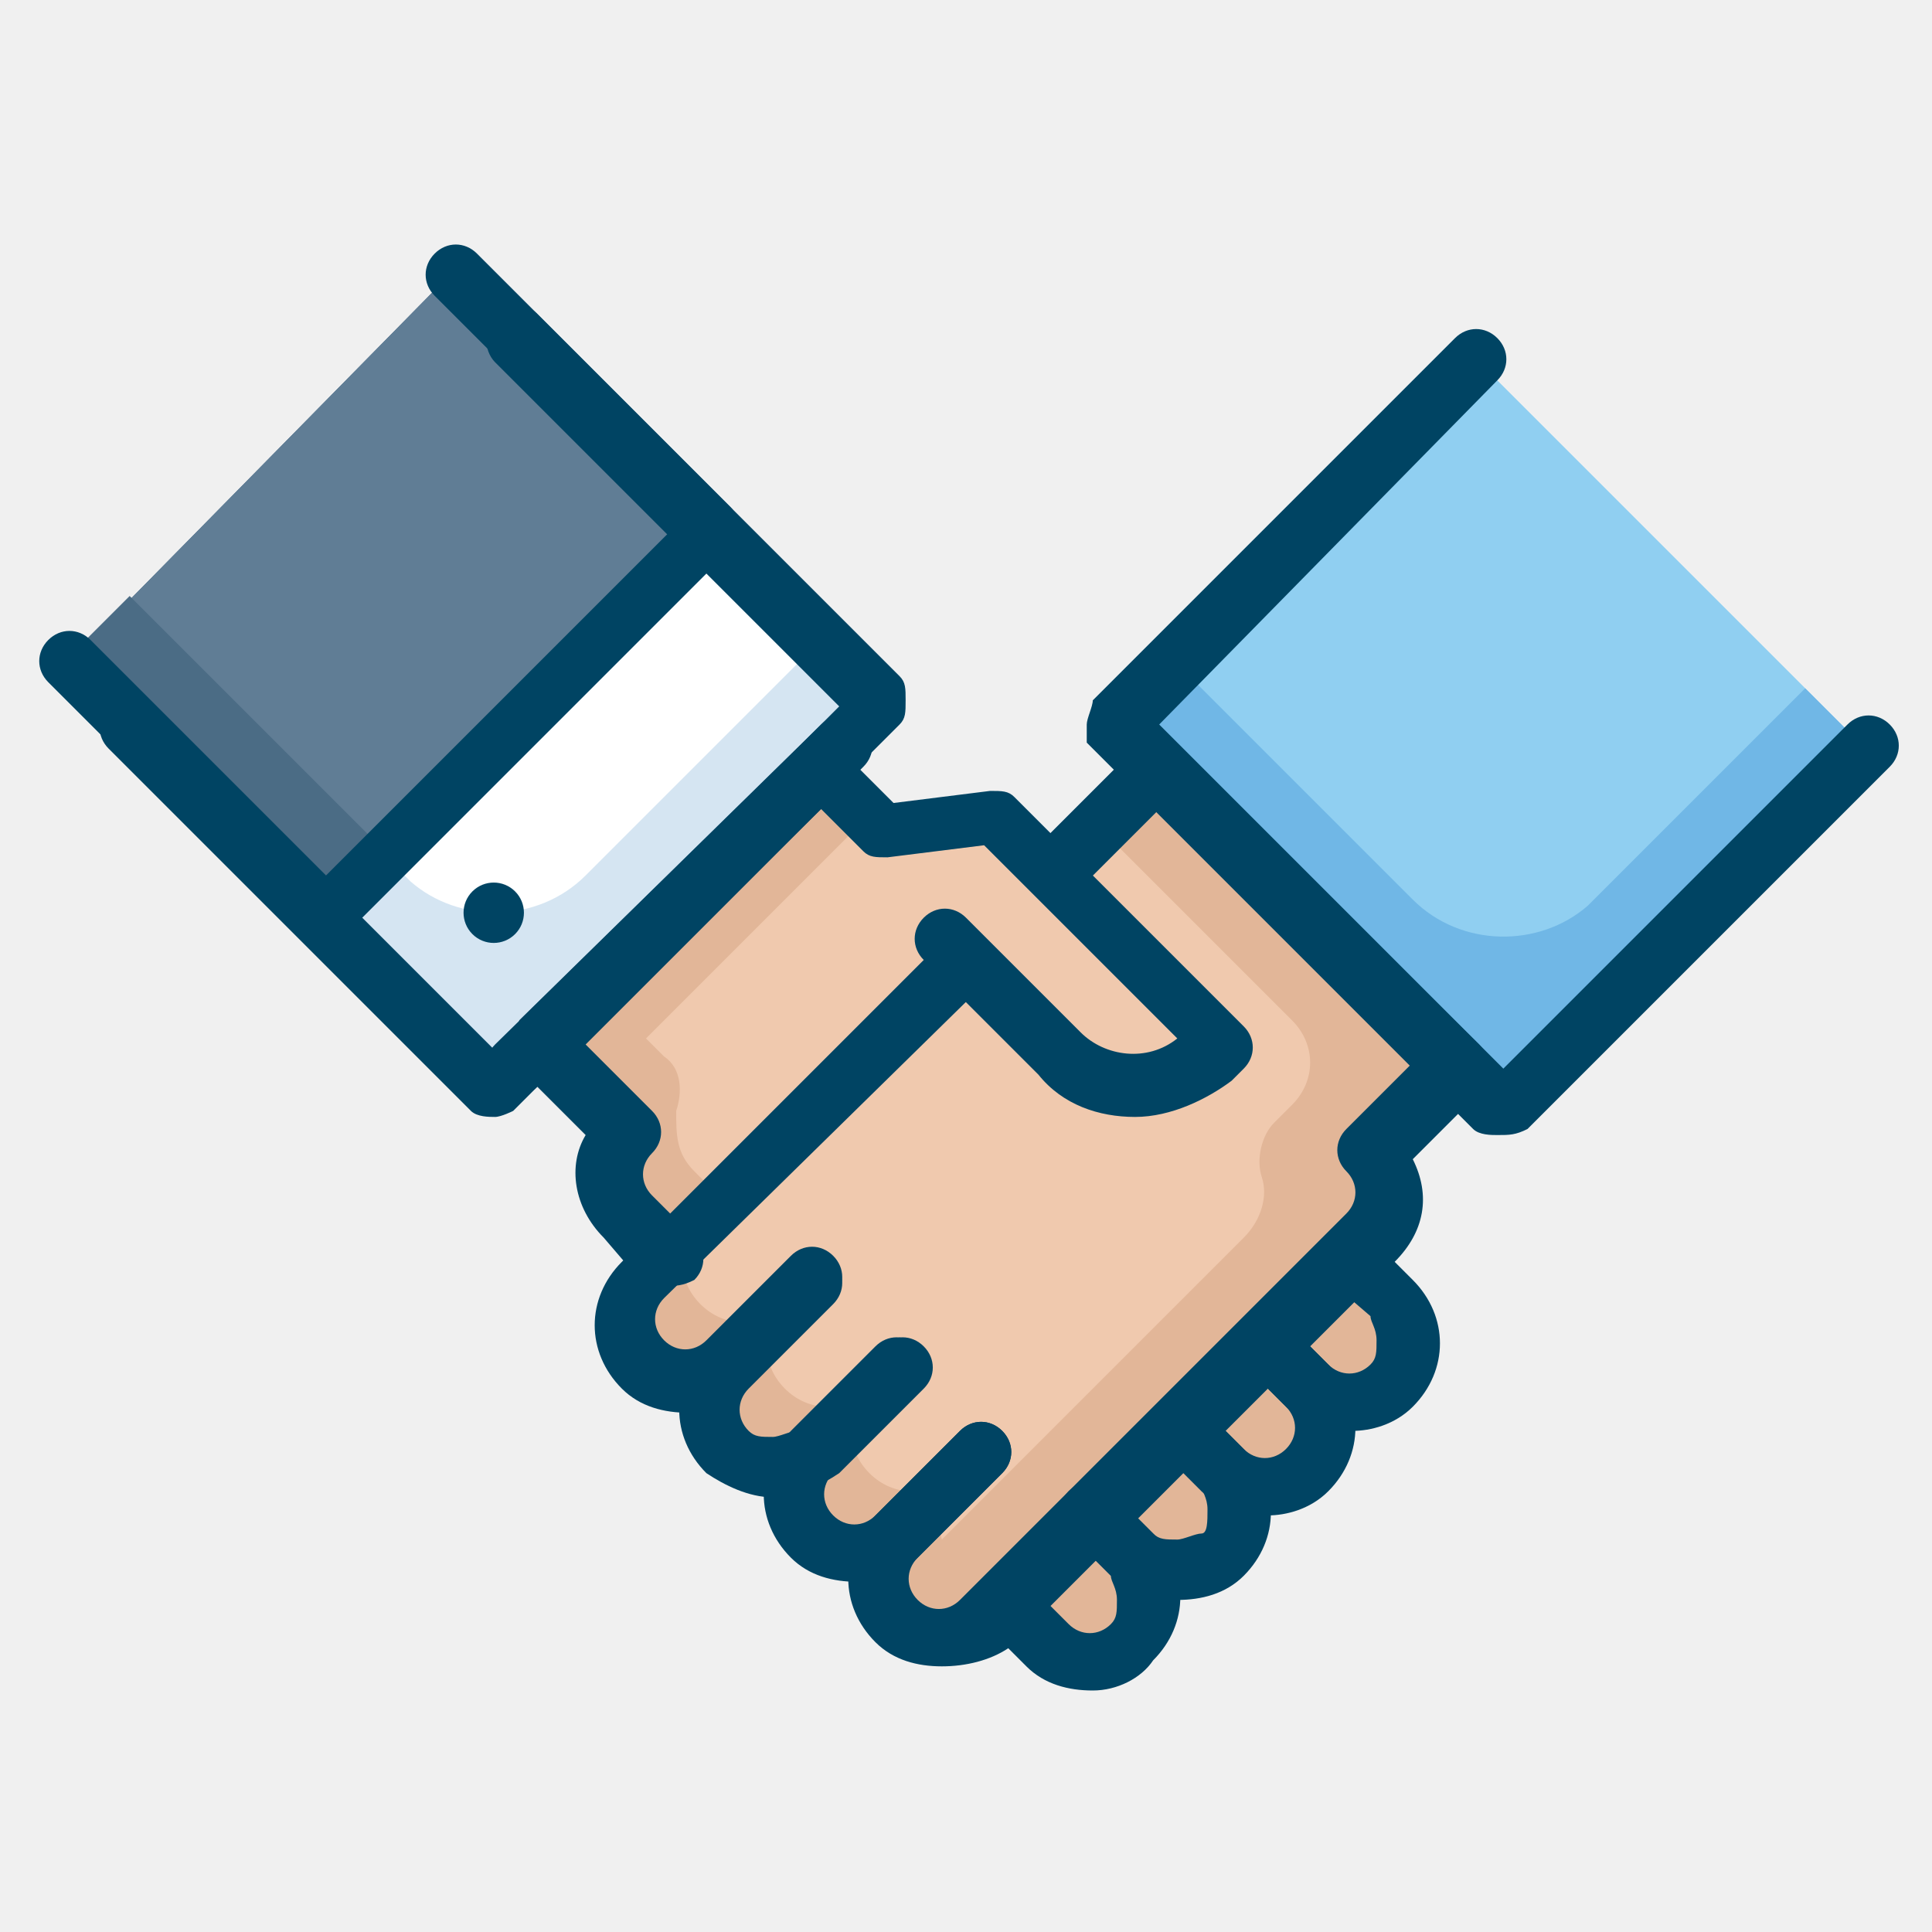
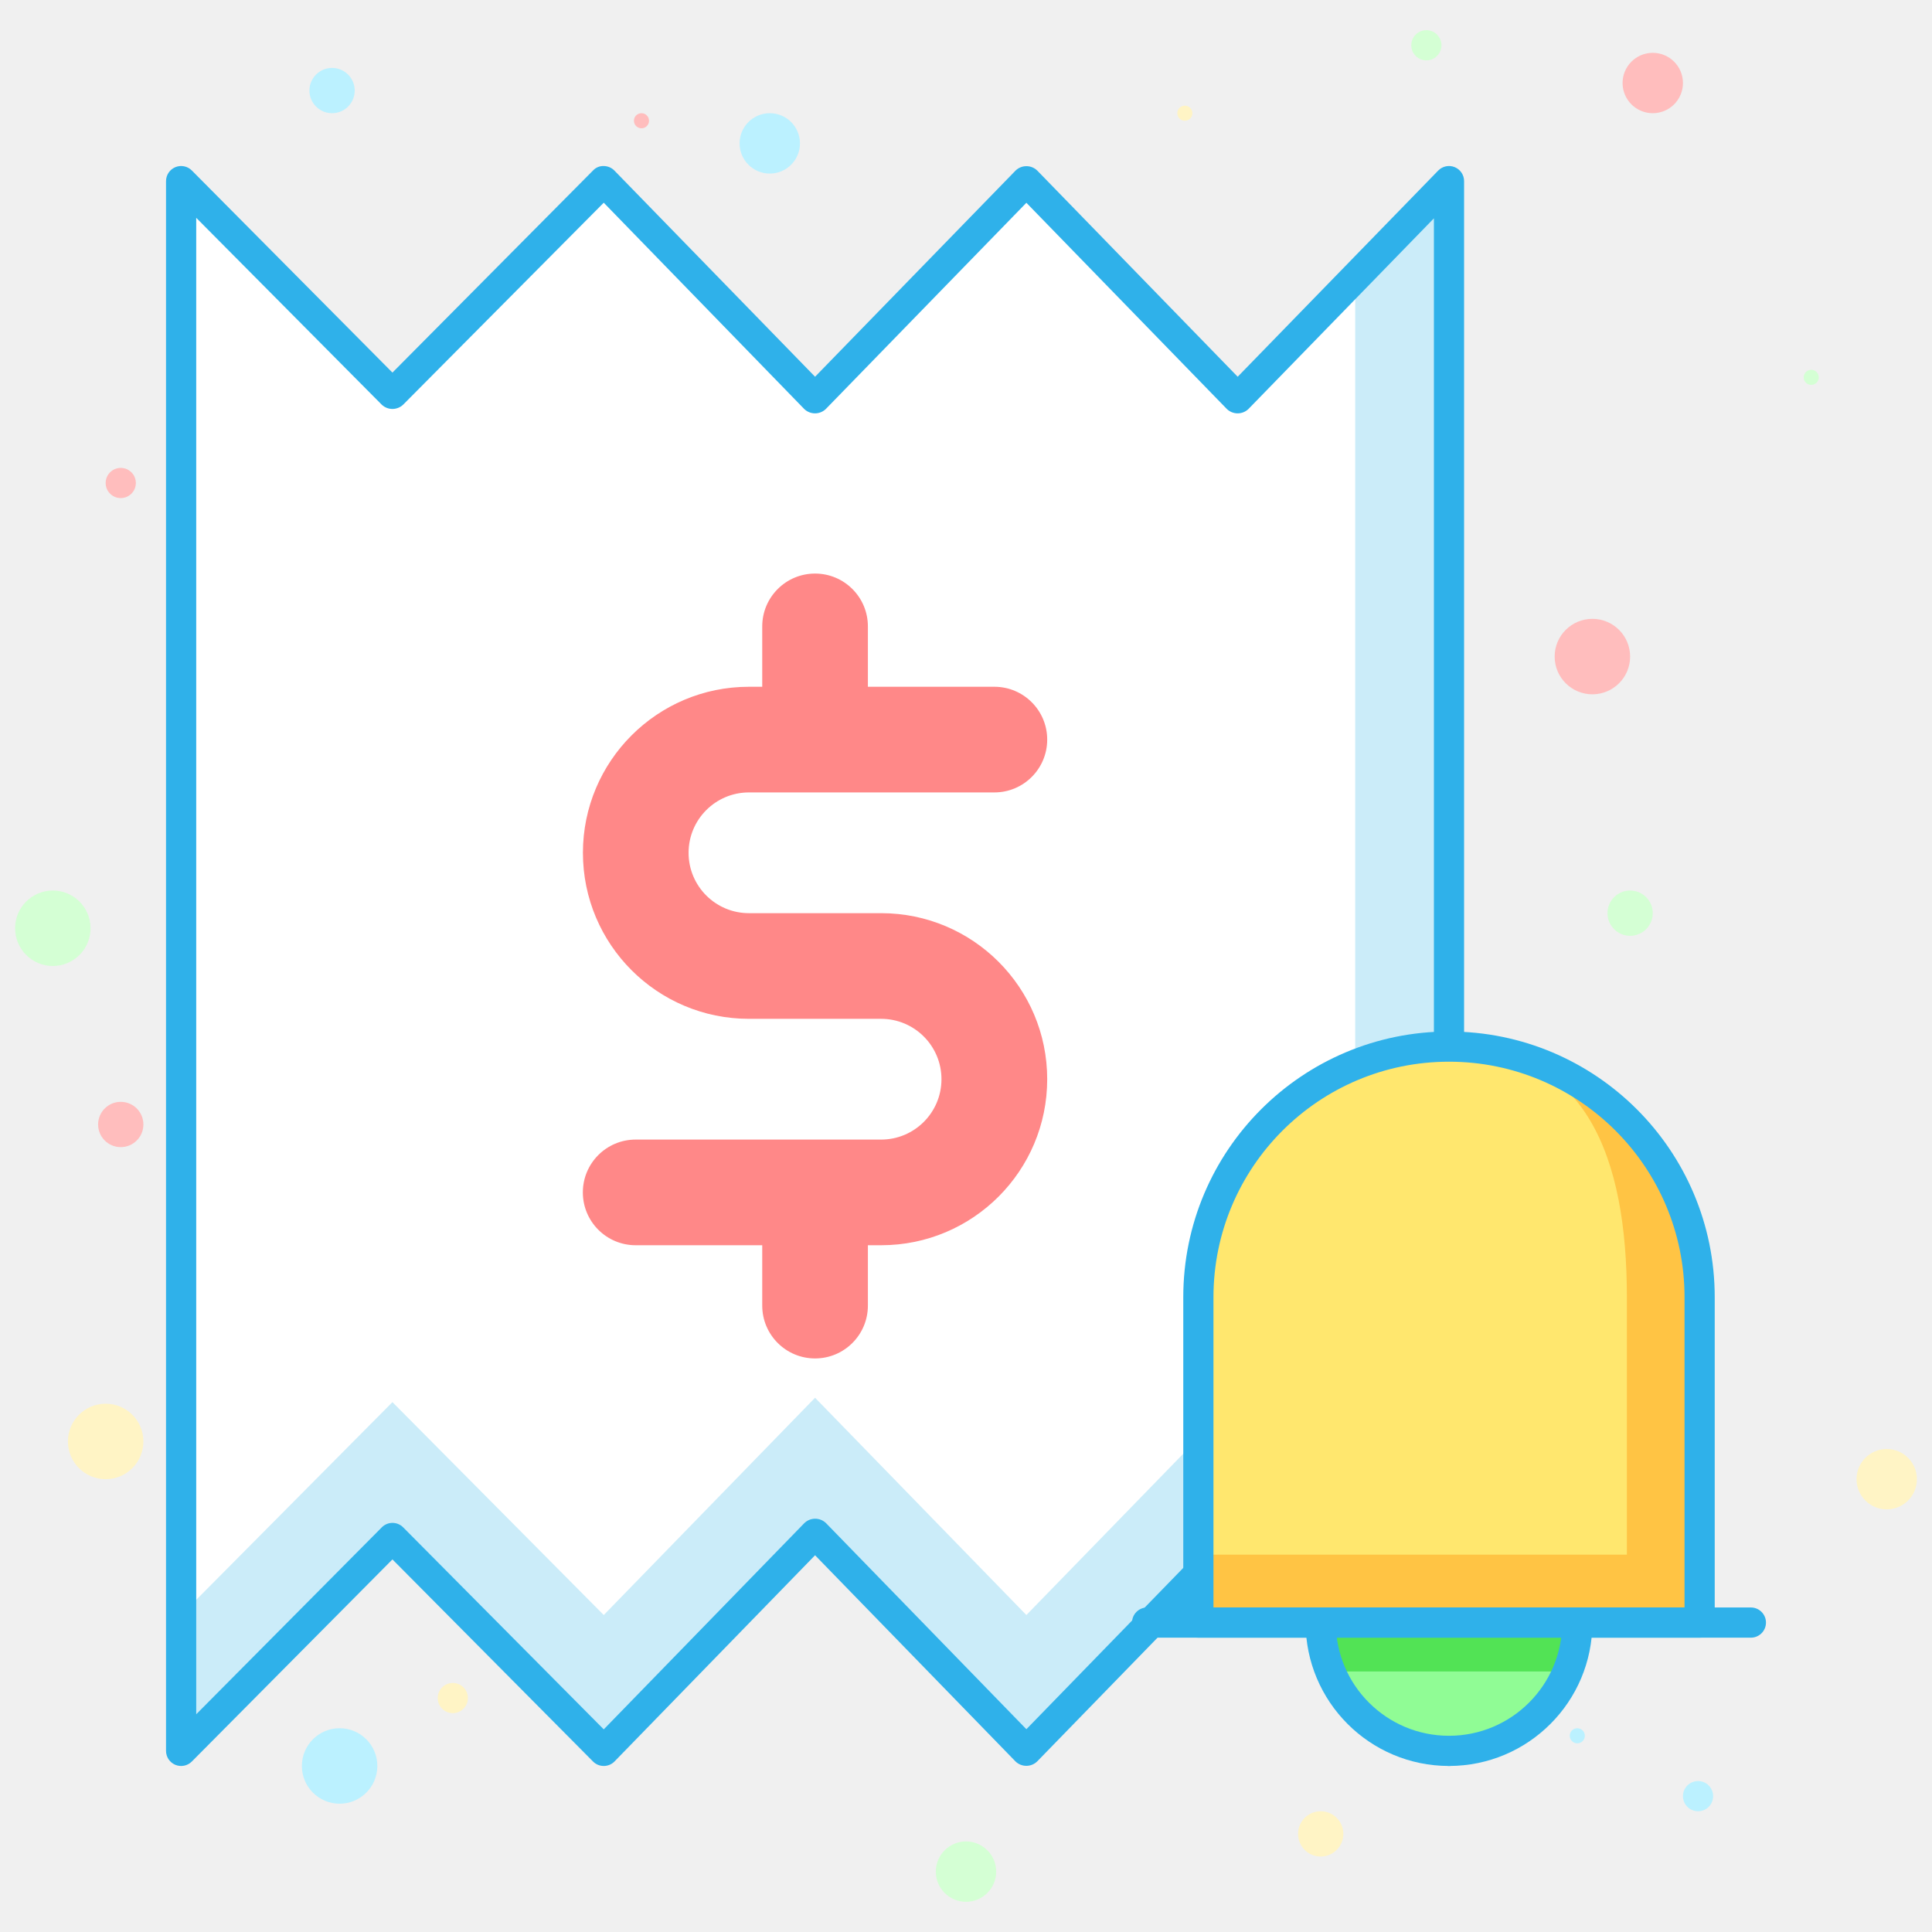
- <svg xmlns="http://www.w3.org/2000/svg" version="1.1" id="Layer_1" x="0px" y="0px" viewBox="0 0 32 32" xml:space="preserve">
-   <style type="text/css">.st0{fill:#01A6FF;} .st1{fill:#006EF4;} .st2{fill:#F0C9AE;} .st3{fill:#E2B698;} .st4{fill:#ED5C23;} .st5{fill:#F47321;} .st6{fill:#8A6845;} .st7{fill:#745539;} .st8{fill:#EEF2FA;} .st9{fill:#D5E5F2;} .st10{fill:#91CA60;} .st11{fill:#70BB57;} .st12{fill:#AE89BF;} .st13{fill:#9675B4;} .st14{fill:#8D6DAF;} .st15{fill:#004463;} .st16{fill:#61AF45;} .st17{fill:#607D95;} .st18{fill:#4B6C85;} .st19{fill:#90CFF1;} .st20{fill:#70B7E6;} .st21{fill:#B0C4DA;} .st22{fill:#99B5CE;} .st23{fill:#FECB5B;} .st24{fill:#F8B545;} .st25{fill:#EA9F32;} .st26{fill:#014CB1;} .st27{fill:#40657C;} .st28{fill:#B285BB;} .st29{fill:#9768AB;} .st30{fill:#FFFFFF;} .st31{fill:#EF4A4C;} .st32{fill:none;stroke:#4F5266;stroke-linecap:round;stroke-linejoin:round;stroke-miterlimit:10;} .st33{fill:#4F5266;} .st34{fill:#606060;} .st35{fill:none;stroke:#4F5266;stroke-miterlimit:10;} .st36{fill:#4F5266;stroke:#4F5266;stroke-miterlimit:10;} .st37{fill:#67ACD5;} .st38{fill:none;stroke:#40455A;stroke-linecap:round;stroke-linejoin:round;stroke-miterlimit:10;} .st39{fill:#B58C66;} .st40{fill:#362B5B;} .st41{fill:#FF527B;} .st42{fill:#E4E8EA;} .st43{fill:#AFABB2;} .st44{fill:#66AAD3;} .st45{fill:#5890CC;} .st46{fill:#FFD986;} .st47{fill:#5B5D70;} .st48{fill:none;stroke:#40455A;stroke-miterlimit:10;} .st49{fill:#FFDA87;} .st50{fill:#F7A053;} .st51{fill:#FF9E68;} .st52{fill:#E67144;} .st53{fill:#C06200;} .st54{fill:#E0313F;} .st55{fill:#898B99;} .st56{fill:#D1283D;} .st57{fill:#E55123;} .st58{fill:#516D97;} .st59{fill:#5C5E70;} .st60{fill:#CAA9CF;} .st61{fill:none;stroke:#004463;stroke-linecap:round;stroke-linejoin:round;stroke-miterlimit:10;} .st62{fill:#3C3B41;} .st63{fill:#E9DCEC;} .st64{fill:#C9CEC4;} .st65{fill:#8D5AA3;} .st66{fill:none;stroke:#8D5AA3;stroke-linecap:round;stroke-linejoin:round;stroke-miterlimit:10;} .st67{fill:#FF5345;} .st68{fill:#A3D86B;} .st69{fill:#5791D1;} .st70{fill:#A17852;} .st71{fill:#FED8AA;} .st72{fill:#5A5D70;} .st73{fill:#A95D8A;} .st74{fill:#814F80;} .st75{fill:#DB3A3A;} .st76{fill:#64BC50;} .st77{fill:#FED8AA;stroke:#40455A;stroke-linecap:round;stroke-linejoin:round;stroke-miterlimit:10;} .st78{fill:#EA3F3B;} .st79{fill:#E37A49;} .st80{fill:#C15C49;} .st81{fill:#A17852;stroke:#40455A;stroke-miterlimit:10;} .st82{fill:#A2E2FF;} .st83{fill:#FED8AA;stroke:#40455A;stroke-miterlimit:10;} .st84{fill:#5C5E70;stroke:#40455A;stroke-miterlimit:10;} .st85{fill:#4F5266;stroke:#40455A;stroke-miterlimit:10;} .st86{fill:#787882;stroke:#40455A;stroke-miterlimit:10;} .st87{fill:#40455A;} .st88{fill:#E67401;} .st89{fill:#2A292E;} .st90{fill:#17161B;} .st91{fill:#00459D;}</style>
-   <path class="st19" fill="#90CFF1" d="M24.5 6l-6 6 6.3 6.3 6-6" />
-   <path class="st20" d="M23.4 14.9L19.5 11l-1 1 6.4 6.4 6-6-1-1-3.6 3.6c-.8.7-2.1.7-2.9-.1z" fill="#70B7E6" />
-   <path class="st30" fill="#FFF" d="M2.2 12l6 6 6.4-6.4-6-6" />
-   <path class="st17" fill="#607D95" d="M1.2 10.9l4.2 4.2 6.4-6.3-4.3-4.3" />
-   <path class="st17" fill="#607D95" d="M1.2 10.9l4.2 4.2 6.4-6.3-4.3-4.3" />
-   <path class="st9" d="M6.8 14.6L3.2 11l-1 1 6 6 6.4-6.4-1-1-3.9 3.9c-.8.8-2.1.8-2.9.1z" fill="#D5E5F2" />
-   <path class="st17" fill="#607D95" d="M1.2 10.9l4.2 4.2 6.4-6.3-4.3-4.3" />
-   <path transform="matrix(0.7071 -0.7071 0.7071 0.7071 -7.7518 6.3358)" class="st18" fill="#4B6C85" d="M3.1 9.5h1.4v6H3.1z" />
-   <path class="st3" d="M23.1 21.5l-.7-.7-1.4 1.4-1.4 1.4-1.5 1.4-1.4 1.4.7.7c.4.4 1 .4 1.4 0 .4-.4.4-1 0-1.4.4.4 1 .4 1.4 0 .4-.4.4-1 0-1.4.4.4 1 .4 1.4 0 .4-.4.4-1 0-1.4.4.4 1 .4 1.4 0 .5-.4.5-1 .1-1.4z" fill="#E2B698" />
-   <path class="st2" d="M17.6 17.5c.7.7 1.8.7 2.4 0l.2-.2-3.8-3.8-1.9.3-.9-.9.2-.5-2.6 2.6-2.7 2.7.5-.2 1.2 1.2c-.4.4-.4 1 0 1.4l.7.7 4.9-5 1.8 1.7z" fill="#F0C9AE" />
-   <path class="st3" d="M13.9 12.3L11.2 15l-2.7 2.7.5-.2.8.8.4.4c-.4.4-.4 1 0 1.4l.7.7.1-.1.9-.9-.4-.4c-.3-.3-.3-.6-.3-1 .1-.3.1-.7-.2-.9l-.3-.3 1.3-1.3 2.3-2.3-.8-.8.4-.5z" fill="#E2B698" />
-   <path class="st2" d="M24.1 17.6l-4.9-4.9-1.4 1.4-1.8 1.8-5.3 5.3c-.4.4-.4 1 0 1.4.4.4 1 .4 1.4 0-.4.4-.4 1 0 1.4.4.4 1 .4 1.4 0-.4.4-.4 1 0 1.4.4.4 1 .4 1.4 0-.4.4-.4 1 0 1.4.4.4 1 .4 1.4 0l4.9-4.9.7-.7.7-.7c.4-.4.4-1 0-1.4l1.5-1.5z" fill="#F0C9AE" />
-   <path class="st3" d="M24.1 17.6l-1-1-3.9-3.9-1.4 1.4-1 1 1.4-1.4 3.2 3.2c.4.4.4 1 0 1.4l-.3.3c-.2.2-.3.6-.2.9.1.3 0 .7-.3 1l-.4.4-4.6 4.6c-.1-.4-.1-.8.2-1.1-.4.4-1 .4-1.4 0-.4-.4-.4-1 0-1.4-.4.4-1 .4-1.4 0-.4-.4-.4-1 0-1.4-.4.4-1 .4-1.4 0-.4-.4-.4-1 0-1.4l-1 1c-.4.4-.4 1 0 1.4.4.4 1 .4 1.4 0-.4.4-.4 1 0 1.4.4.4 1 .4 1.4 0-.4.4-.4 1 0 1.4.4.4 1 .4 1.4 0-.4.4-.4 1 0 1.4.4.4 1 .4 1.4 0l4.9-4.9.3-.3-.1.1.5-.5.7-.7c.4-.4.4-1 0-1.4l1.6-1.5z" fill="#E2B698" />
-   <path class="st15" d="M24.8 18.8c-.1 0-.3 0-.4-.1L18 12.3V12c0-.1.1-.3.1-.4l6-6c.2-.2.5-.2.7 0s.2.5 0 .7L19.2 12l5.7 5.7 5.7-5.7c.2-.2.5-.2.7 0s.2.5 0 .7l-6 6c-.2.1-.3.1-.5.1z" fill="#004463" />
-   <path class="st15" d="M17.8 14.6c-.1 0-.3 0-.4-.1-.2-.2-.2-.5 0-.7l1.1-1.1c.2-.2.5-.2.7 0s.2.5 0 .7l-1.1 1.1c-.1 0-.2.1-.3.1z" fill="#004463" />
-   <path class="st15" d="M11.4 23.4c-.4 0-.8-.1-1.1-.4-.6-.6-.6-1.5 0-2.1l5.3-5.3c.2-.2.5-.2.7 0s.2.5 0 .7L11 21.5c-.2.2-.2.5 0 .7.2.2.5.2.7 0l1.4-1.4c.2-.2.5-.2.7 0s.2.5 0 .7l-1.4 1.4c-.2.3-.6.5-1 .5z" fill="#004463" />
-   <path class="st15" d="M12.8 24.8c-.4 0-.8-.2-1.1-.4-.6-.6-.6-1.5 0-2.1l1.4-1.4c.2-.2.5-.2.7 0s.2.5 0 .7L12.4 23c-.2.2-.2.5 0 .7.1.1.2.1.4.1.1 0 .3-.1.4-.1l1.4-1.4c.2-.2.5-.2.7 0s.2.5 0 .7l-1.4 1.4c-.3.2-.7.4-1.1.4z" fill="#004463" />
-   <path class="st15" d="M14.2 26.2c-.4 0-.8-.1-1.1-.4-.6-.6-.6-1.5 0-2.1l1.4-1.4c.2-.2.5-.2.7 0s.2.5 0 .7l-1.4 1.4c-.2.2-.2.5 0 .7s.5.2.7 0l1.4-1.4c.2-.2.5-.2.7 0s.2.5 0 .7l-1.4 1.4c-.2.2-.6.4-1 .4z" fill="#004463" />
-   <path class="st15" d="M18.1 28c-.4 0-.8-.1-1.1-.4l-.7-.7c-.2-.2-.2-.5 0-.7s.5-.2.7 0l.7.7c.2.2.5.2.7 0 .1-.1.1-.2.1-.4s-.1-.3-.1-.4l-.7-.7c-.2-.2-.2-.5 0-.7s.5-.2.7 0l.7.7c.6.6.6 1.5 0 2.1-.2.3-.6.5-1 .5z" fill="#004463" />
-   <path class="st15" d="M19.5 26.5c-.4 0-.8-.2-1.1-.4l-.7-.7c-.2-.2-.2-.5 0-.7s.5-.2.7 0l.7.7c.1.1.2.1.4.1.1 0 .3-.1.4-.1s.1-.2.1-.4-.1-.3-.1-.4l-.7-.6c-.2-.2-.2-.5 0-.7s.5-.2.7 0l.7.7c.6.6.6 1.5 0 2.1-.3.3-.7.4-1.1.4z" fill="#004463" />
-   <path class="st15" d="M21 25.1c-.4 0-.8-.1-1.1-.4l-.7-.7c-.2-.2-.2-.5 0-.7s.5-.2.7 0l.7.7c.2.2.5.2.7 0 .2-.2.2-.5 0-.7l-.7-.7c-.2-.2-.2-.5 0-.7s.5-.2.7 0l.7.7c.6.6.6 1.5 0 2.1-.3.3-.7.4-1 .4z" fill="#004463" />
-   <path class="st15" d="M22.4 23.7c-.4 0-.8-.1-1.1-.4l-.7-.7c-.2-.2-.2-.5 0-.7s.5-.2.7 0l.7.7c.2.2.5.2.7 0 .1-.1.1-.2.1-.4s-.1-.3-.1-.4l-.7-.6c-.2-.2-.2-.5 0-.7s.5-.2.7 0l.7.7c.6.6.6 1.5 0 2.1-.3.3-.7.4-1 .4z" fill="#004463" />
-   <path class="st15" d="M15.6 27.6c-.4 0-.8-.1-1.1-.4-.6-.6-.6-1.5 0-2.1l1.4-1.4c.2-.2.5-.2.7 0s.2.5 0 .7l-1.4 1.4c-.2.2-.2.5 0 .7s.5.2.7 0l6.4-6.4c.2-.2.2-.5 0-.7s-.2-.5 0-.7l1.1-1.1-4.2-4.2-1.1 1.1c-.2.2-.5.2-.7 0s-.2-.5 0-.7l1.4-1.4c.2-.2.5-.2.7 0l5 4.9c.1.1.1.2.1.4s-.1.3-.1.4l-1.1 1.1c.3.6.2 1.2-.3 1.7l-6.4 6.4c-.3.2-.7.3-1.1.3z" fill="#004463" />
-   <path class="st15" d="M8.2 18.5c-.1 0-.3 0-.4-.1l-6-6c-.2-.2-.2-.5 0-.7s.5-.2.7 0l5.7 5.7 5.7-5.7L8.2 6c-.2-.2-.2-.6 0-.8s.5-.2.7 0l6 6c.1.1.1.2.1.4s0 .3-.1.4l-6.4 6.4s-.2.1-.3.1z" fill="#004463" />
-   <path class="st15" d="M5.4 15.6c-.1 0-.3 0-.4-.1L.8 11.3c-.2-.2-.2-.5 0-.7s.5-.2.7 0l3.9 3.9 5.7-5.7-3.9-3.9c-.2-.2-.2-.5 0-.7s.5-.2.7 0l4.2 4.2c.1.1.1.2.1.4s0 .2-.1.3l-6.4 6.4c-.1.1-.2.1-.3.1z" fill="#004463" />
-   <ellipse transform="matrix(0.7071 -0.7071 0.7071 0.7071 -8.2975 10.239)" class="st15" cx="8.2" cy="15.1" rx="0.5" ry="0.5" fill="#004463" />
-   <path class="st15" d="M11 21.3c-.1 0-.3 0-.4-.1l-.6-.7c-.5-.5-.6-1.2-.3-1.7l-1.1-1.1c-.1-.1-.1-.2-.1-.4s.1-.3.1-.4l5-4.9c.2-.2.5-.2.7 0s.2.5 0 .7l-4.6 4.6 1.1 1.1c.2.2.2.5 0 .7s-.2.5 0 .7l.7.7c.2.2.2.5 0 .7-.2.1-.3.1-.5.1z" fill="#004463" />
-   <path class="st15" d="M18.8 18.5c-.6 0-1.2-.2-1.6-.7l-1.9-1.9c-.2-.2-.2-.5 0-.7s.5-.2.7 0l1.9 1.9c.4.4 1.1.5 1.6.1L16.3 14l-1.6.2c-.2 0-.3 0-.4-.1l-.7-.7L8.9 18c-.2.2-.5.2-.7 0s-.2-.5 0-.7l5-4.9c.2-.2.5-.2.7 0l.9.9 1.6-.2c.2 0 .3 0 .4.1l3.8 3.8c.2.2.2.5 0 .7l-.2.2c-.4.3-1 .6-1.6.6z" fill="#004463" />
+ <svg xmlns="http://www.w3.org/2000/svg" viewBox="0 0 256 256">
+   <defs>
+     <style>.cls-1{fill:#cbecf9;}.cls-2{fill:#fff;}.cls-3{fill:#2fb1ea;}.cls-4{fill:#f88;}.cls-5{fill:#52e355;}.cls-6{fill:#90fc95;}.cls-7{fill:#ffc444;}.cls-8{fill:#ffe76e;}.cls-9{fill:#d4ffd4;}.cls-10{fill:#ffbdbd;}.cls-11{fill:#bbf1ff;}.cls-12{fill:#fff4c5;}</style>
+   </defs>
+   <g id="Layer_2" data-name="Layer 2">
+     <path class="cls-1" d="M164,52.79,136,24,108,52.79,80,24,52,52.21,24,24V232l28-28.21L80,232l28-28.79L136,232l28-28.79L192,232V24Z" />
+     <polygon class="cls-2" points="179.57 36.78 164 52.79 136 24 108 52.79 80 24 52 52.21 24 24 24 214 52 185.79 80 214 108 185.21 136 214 164 185.21 179.57 201.22 179.57 36.78" />
+     <path class="cls-3" d="M192,234a2,2,0,0,1-1.43-.61L164,206.08,137.43,233.4a2.06,2.06,0,0,1-2.87,0L108,206.08,81.43,233.4A2,2,0,0,1,80,234h0a2,2,0,0,1-1.42-.59L52,206.63,25.42,233.41A2,2,0,0,1,22,232V24a2,2,0,0,1,3.42-1.41L52,49.37,78.58,22.59A1.85,1.85,0,0,1,80,22a2,2,0,0,1,1.42.61L108,49.92l26.57-27.32a2.06,2.06,0,0,1,2.87,0L164,49.92l26.57-27.32A2,2,0,0,1,194,24V232a2,2,0,0,1-2,2ZM52,201.79a2,2,0,0,1,1.42.59L80,229.15l26.58-27.33a2.06,2.06,0,0,1,2.87,0L136,229.13l26.57-27.32a2.06,2.06,0,0,1,2.87,0L190,227.08V28.93L165.43,54.19a2.06,2.06,0,0,1-2.87,0L136,26.87,109.43,54.19a2.06,2.06,0,0,1-2.87,0L80,26.86,53.42,53.62a2.06,2.06,0,0,1-2.84,0L26,28.86V227.15l24.58-24.76A2,2,0,0,1,52,201.79Z" />
+     <path class="cls-4" d="M116.76,121H99.24a8,8,0,1,1,0-16h32.52a7,7,0,0,0,0-14H115V83a7,7,0,0,0-14,0v8H99.24a22,22,0,1,0,0,44h17.51a8,8,0,0,1,0,16H84.23a7,7,0,0,0,0,14H101v8a7,7,0,0,0,14,0v-8h1.76a22,22,0,0,0,0-44Z" />
+     <circle class="cls-5" cx="192" cy="215" r="17" />
+     <path class="cls-6" d="M176.29,221.48a17,17,0,0,0,31.43,0Z" />
+     <path class="cls-3" d="M192,234a19,19,0,1,1,19-19A19,19,0,0,1,192,234Zm0-34a15,15,0,1,0,15,15A15,15,0,0,0,192,200Z" />
+     <path class="cls-7" d="M192,138.68h0a33.21,33.21,0,0,1,33.21,33.21V215a0,0,0,0,1,0,0H158.79a0,0,0,0,1,0,0V171.89A33.21,33.21,0,0,1,192,138.68Z" />
+     <path class="cls-8" d="M215.57,206H158.79V171.89A33.21,33.21,0,0,1,192,138.68h0c18.34,0,23.57,14.87,23.57,33.21Z" />
+     <path class="cls-3" d="M225.21,217H158.79a2,2,0,0,1-2-2V171.89a35.21,35.21,0,0,1,70.42,0V215A2,2,0,0,1,225.21,217Zm-64.42-4h62.42V171.89a31.21,31.21,0,0,0-62.42,0Z" />
+     <path class="cls-3" d="M232,217H152a2,2,0,0,1,0-4h80a2,2,0,0,1,0,4Z" />
+     <circle class="cls-9" cx="7" cy="123" r="5" />
+     <circle class="cls-9" cx="128" cy="248" r="4" />
+     <circle class="cls-9" cx="216" cy="121" r="3" />
+     <circle class="cls-9" cx="189" cy="6" r="2" />
+     <circle class="cls-9" cx="240" cy="50" r="1" />
+     <circle class="cls-10" cx="211" cy="87" r="5" />
+     <circle class="cls-10" cx="219" cy="11" r="4" />
+     <circle class="cls-10" cx="16" cy="149" r="3" />
+     <circle class="cls-10" cx="16" cy="64" r="2" />
+     <circle class="cls-10" cx="85" cy="16" r="1" />
+     <circle class="cls-11" cx="45" cy="234" r="5" />
+     <circle class="cls-11" cx="102" cy="19" r="4" />
+     <circle class="cls-11" cx="44" cy="12" r="3" />
+     <circle class="cls-11" cx="225" cy="238" r="2" />
+     <circle class="cls-11" cx="209" cy="230" r="1" />
+     <circle class="cls-12" cx="14" cy="191" r="5" />
+     <circle class="cls-12" cx="250" cy="196" r="4" />
+     <circle class="cls-12" cx="175" cy="243" r="3" />
+     <circle class="cls-12" cx="60" cy="225" r="2" />
+     <circle class="cls-12" cx="157" cy="15" r="1" />
+   </g>
</svg>
